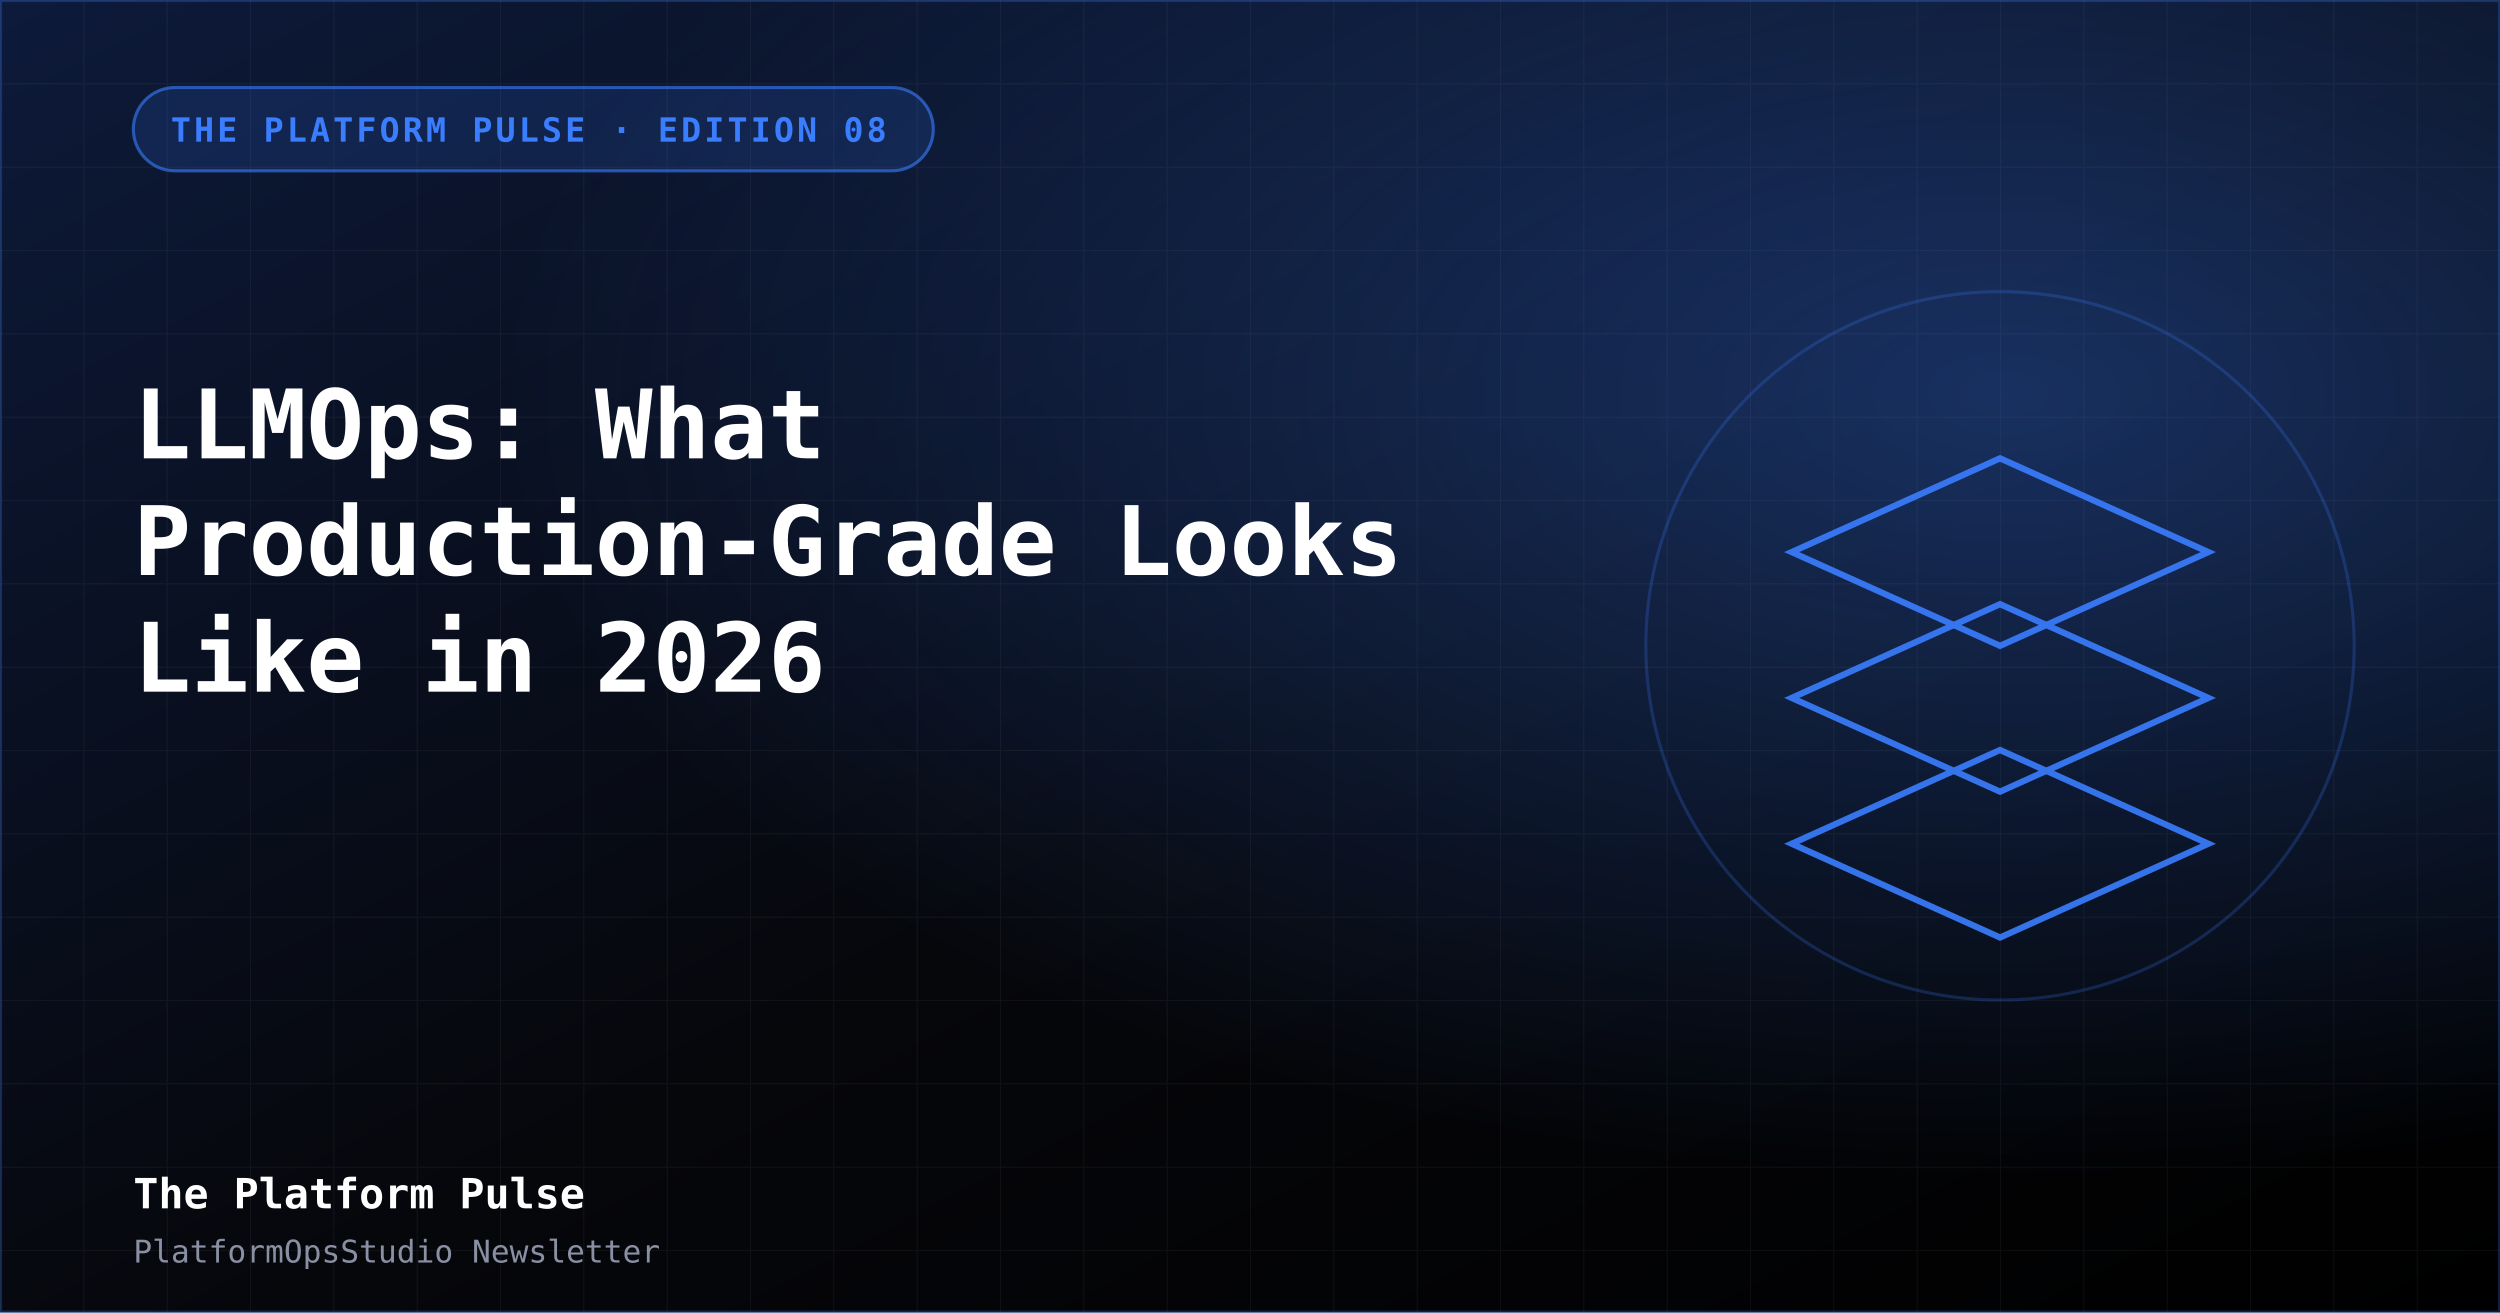
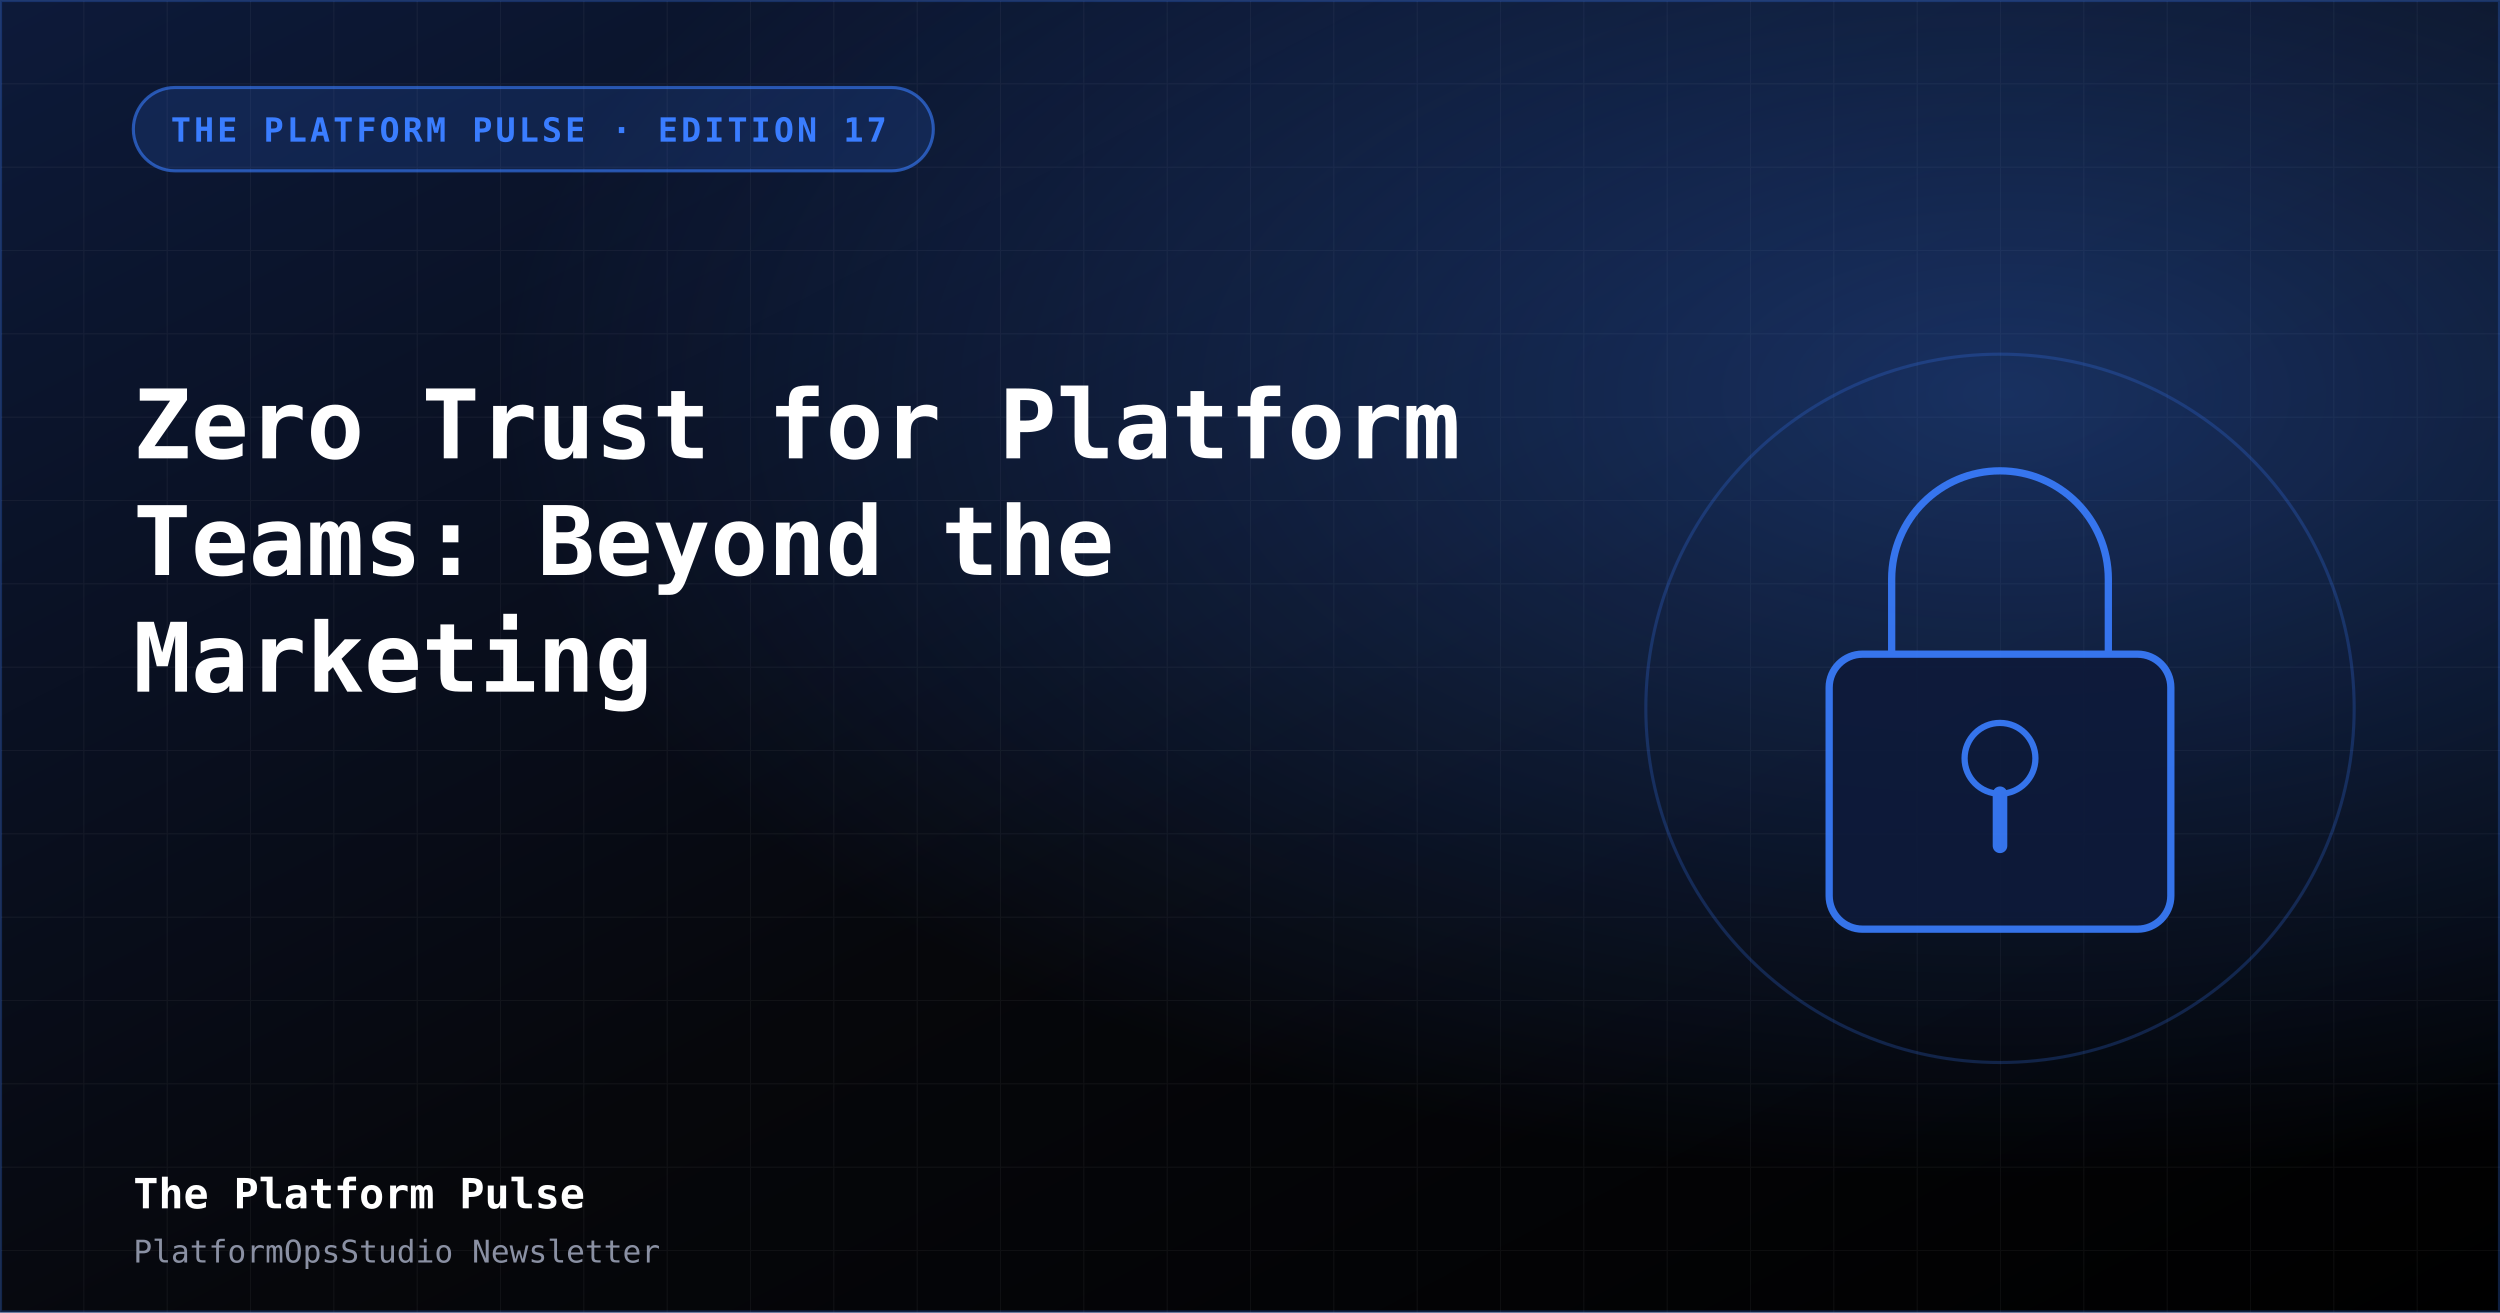
<svg xmlns="http://www.w3.org/2000/svg" viewBox="0 0 1200 630" font-family="'Inconsolata', 'SFMono-Regular', Menlo, Consolas, monospace">
  <defs>
    <linearGradient id="bg" x1="0%" y1="0%" x2="100%" y2="100%">
      <stop offset="0%" stop-color="#0d1a3a" />
      <stop offset="55%" stop-color="#06070b" />
      <stop offset="100%" stop-color="#000000" />
    </linearGradient>
    <pattern id="grid" width="40" height="40" patternUnits="userSpaceOnUse">
      <path d="M 40 0 L 0 0 0 40" fill="none" stroke="#ffffff" stroke-opacity="0.045" stroke-width="1" />
    </pattern>
    <radialGradient id="glow" cx="80%" cy="30%" r="60%">
      <stop offset="0%" stop-color="#3a7dff" stop-opacity="0.35" />
      <stop offset="100%" stop-color="#3a7dff" stop-opacity="0" />
    </radialGradient>
  </defs>
  <rect width="1200" height="630" fill="url(#bg)" />
  <rect width="1200" height="630" fill="url(#grid)" />
  <rect width="1200" height="630" fill="url(#glow)" />
  <rect x="0" y="0" width="1200" height="630" fill="none" stroke="#3a7dff" stroke-opacity="0.25" stroke-width="2" />
  <rect x="64" y="42" width="384" height="40" rx="20" fill="#3a7dff" fill-opacity="0.15" stroke="#3a7dff" stroke-opacity="0.6" stroke-width="1.5" />
-   <text x="82" y="68" font-size="16" font-weight="700" letter-spacing="1.5" fill="#3a7dff">THE PLATFORM PULSE · EDITION 08</text>
+   <text x="82" y="68" font-size="16" font-weight="700" letter-spacing="1.5" fill="#3a7dff">THE PLATFORM PULSE · EDITION 17</text>
  <text x="64" y="220" font-size="46" font-weight="700" fill="#ffffff">
-     <tspan x="64" dy="0">LLMOps: What</tspan>
-     <tspan x="64" dy="56">Production-Grade Looks</tspan>
-     <tspan x="64" dy="56">Like in 2026</tspan>
+     <tspan x="64" dy="0">Zero Trust for Platform</tspan>
+     <tspan x="64" dy="56">Teams: Beyond the</tspan>
+     <tspan x="64" dy="56">Marketing</tspan>
  </text>
-   <g transform="translate(960,310)" stroke="#3a7dff" fill="none" stroke-width="3" opacity="0.9">
+   <g transform="translate(960,340)" stroke="#3a7dff" fill="none" stroke-width="3" opacity="0.9">
    <circle r="170" stroke-opacity="0.25" stroke-width="1.5" />
-     <polygon points="0,-90 100,-45 0,0 -100,-45" />
-     <polygon points="0,-20 100,25 0,70 -100,25" />
-     <polygon points="0,50 100,95 0,140 -100,95" />
+     <path d="M-52 -26 V-62 A52 52 0 0 1 52 -62 V-26" stroke-width="3.5" stroke-linecap="round" />
+     <rect x="-82" y="-26" width="164" height="132" rx="16" fill="#0d1a3a" stroke-width="3.5" />
+     <circle cx="0" cy="24" r="17" stroke-width="3" />
+     <path d="M0 41 V66" stroke-width="7" stroke-linecap="round" />
  </g>
  <text x="64" y="580" font-size="20" font-weight="700" fill="#ffffff">The Platform Pulse</text>
  <text x="64" y="606" font-size="15" fill="#8a90a3">PlatformOpsStudio Newsletter</text>
</svg>
